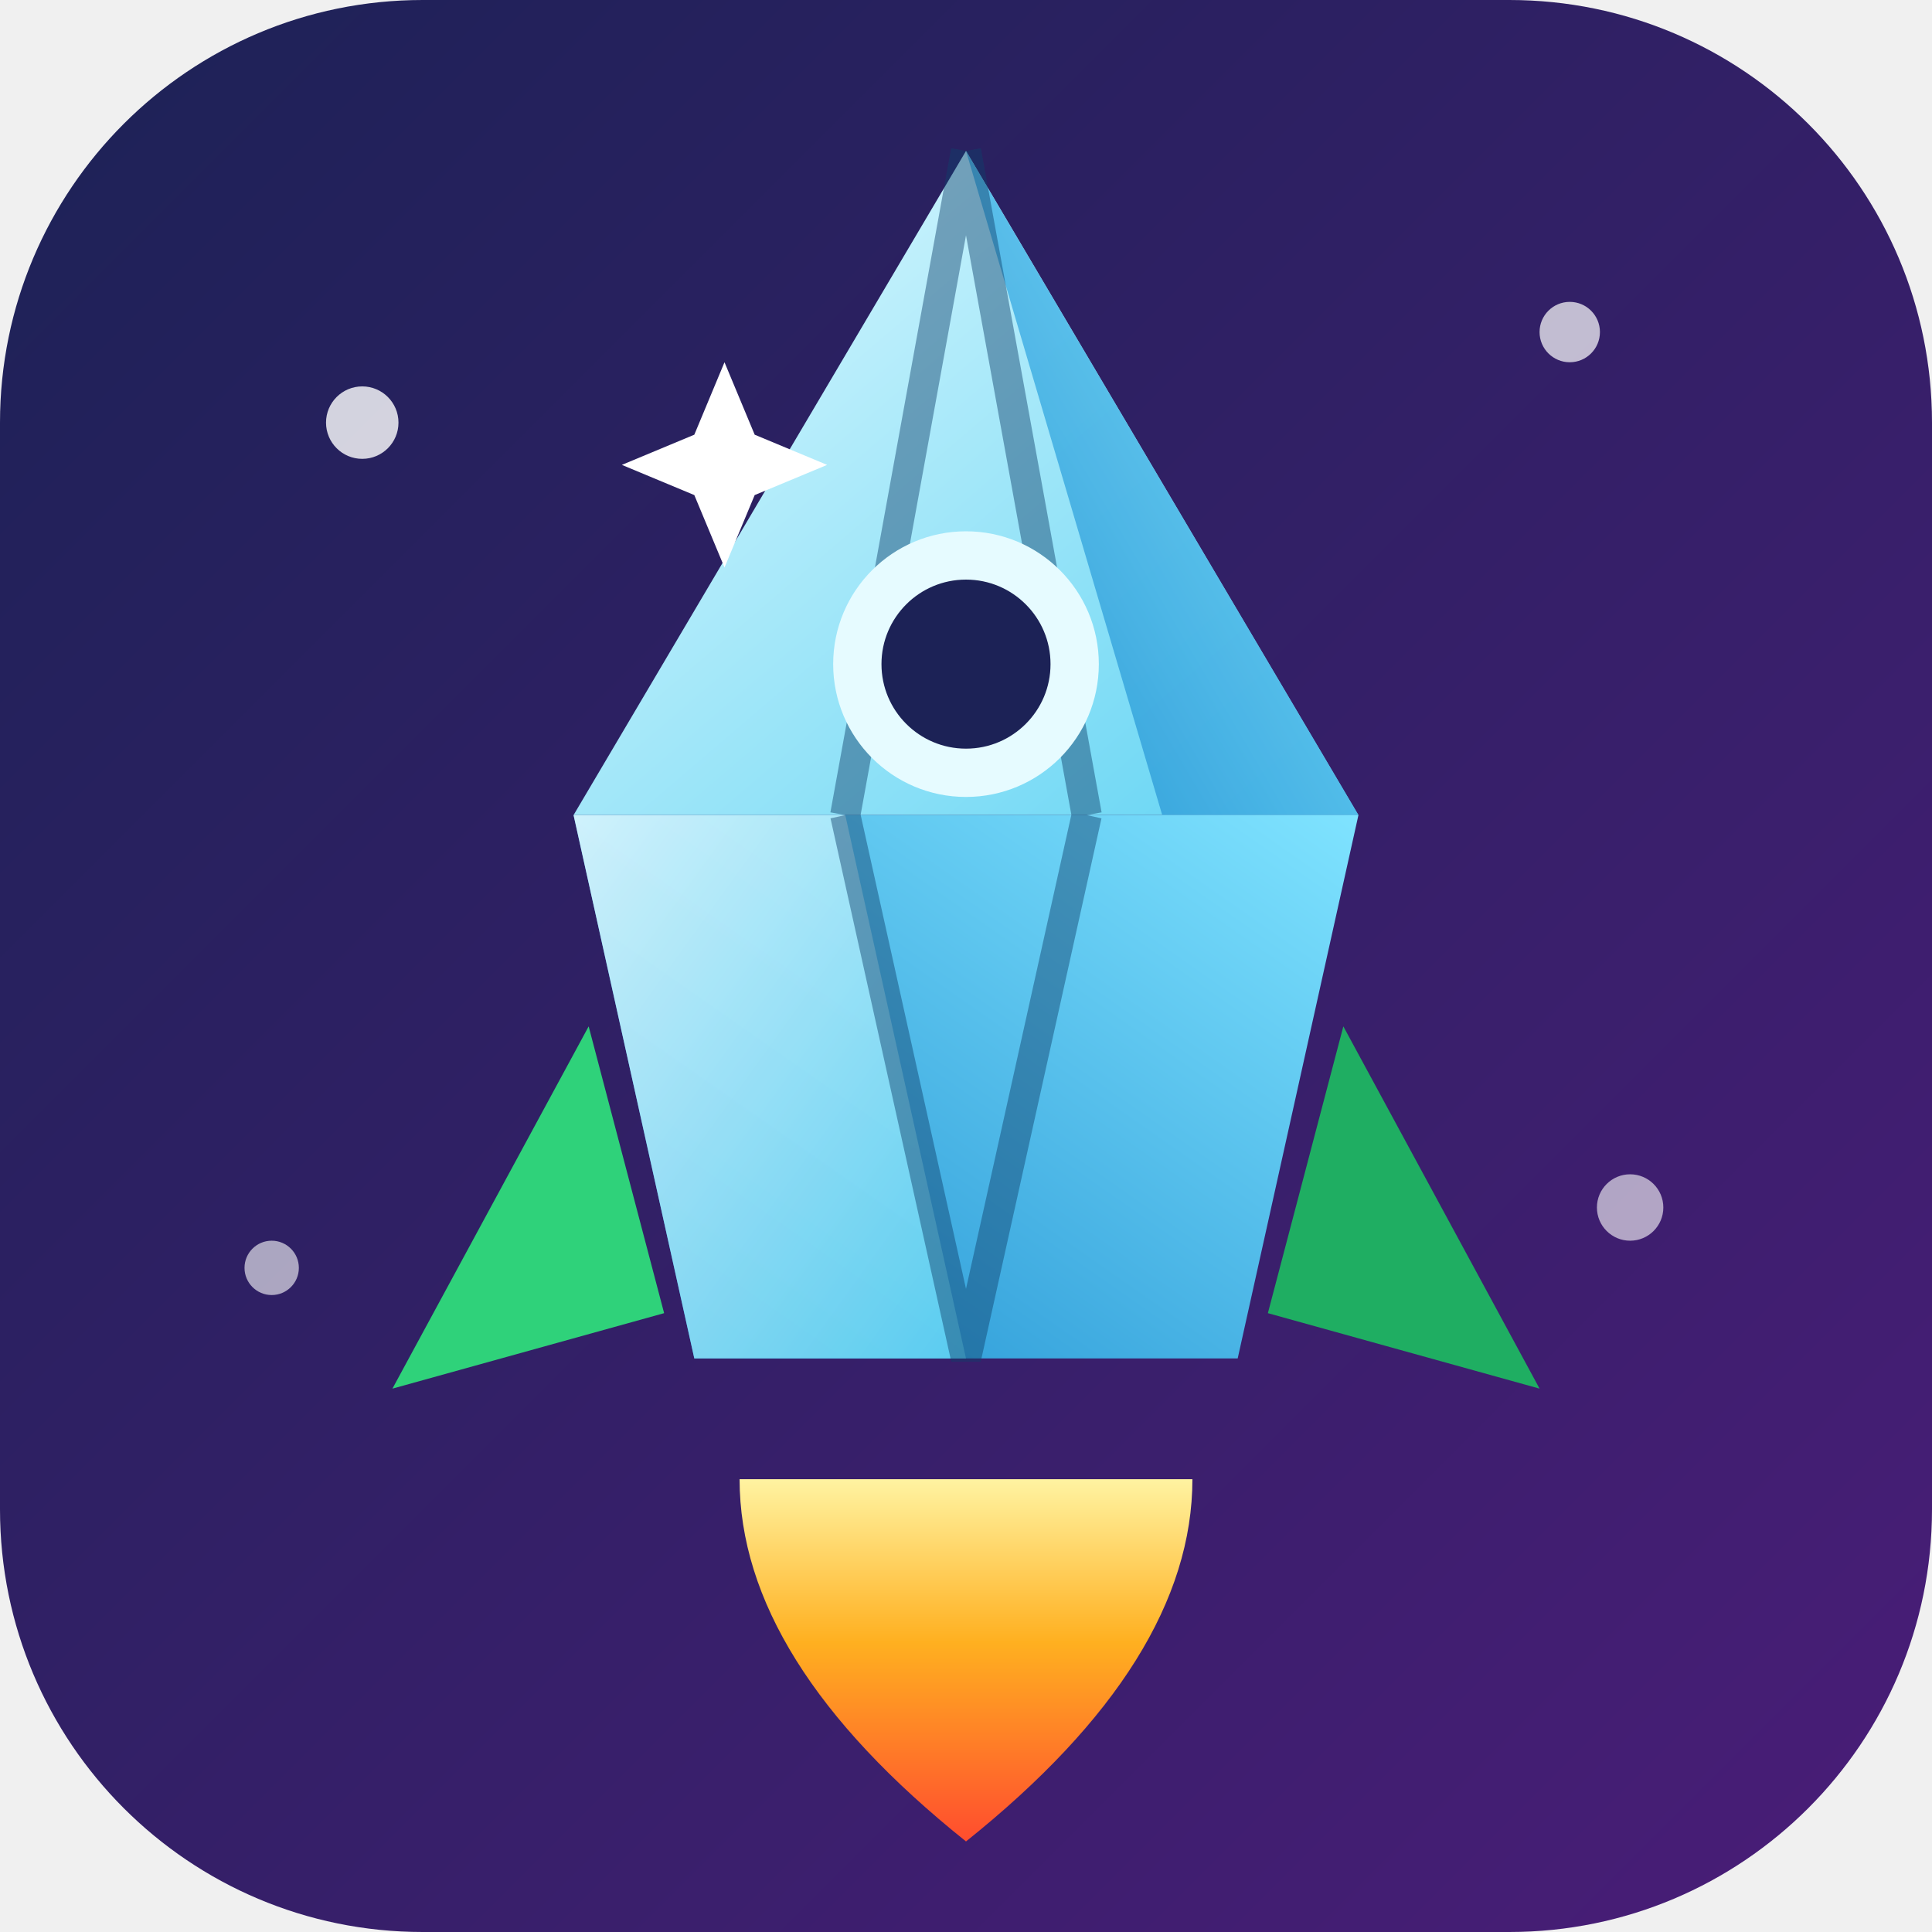
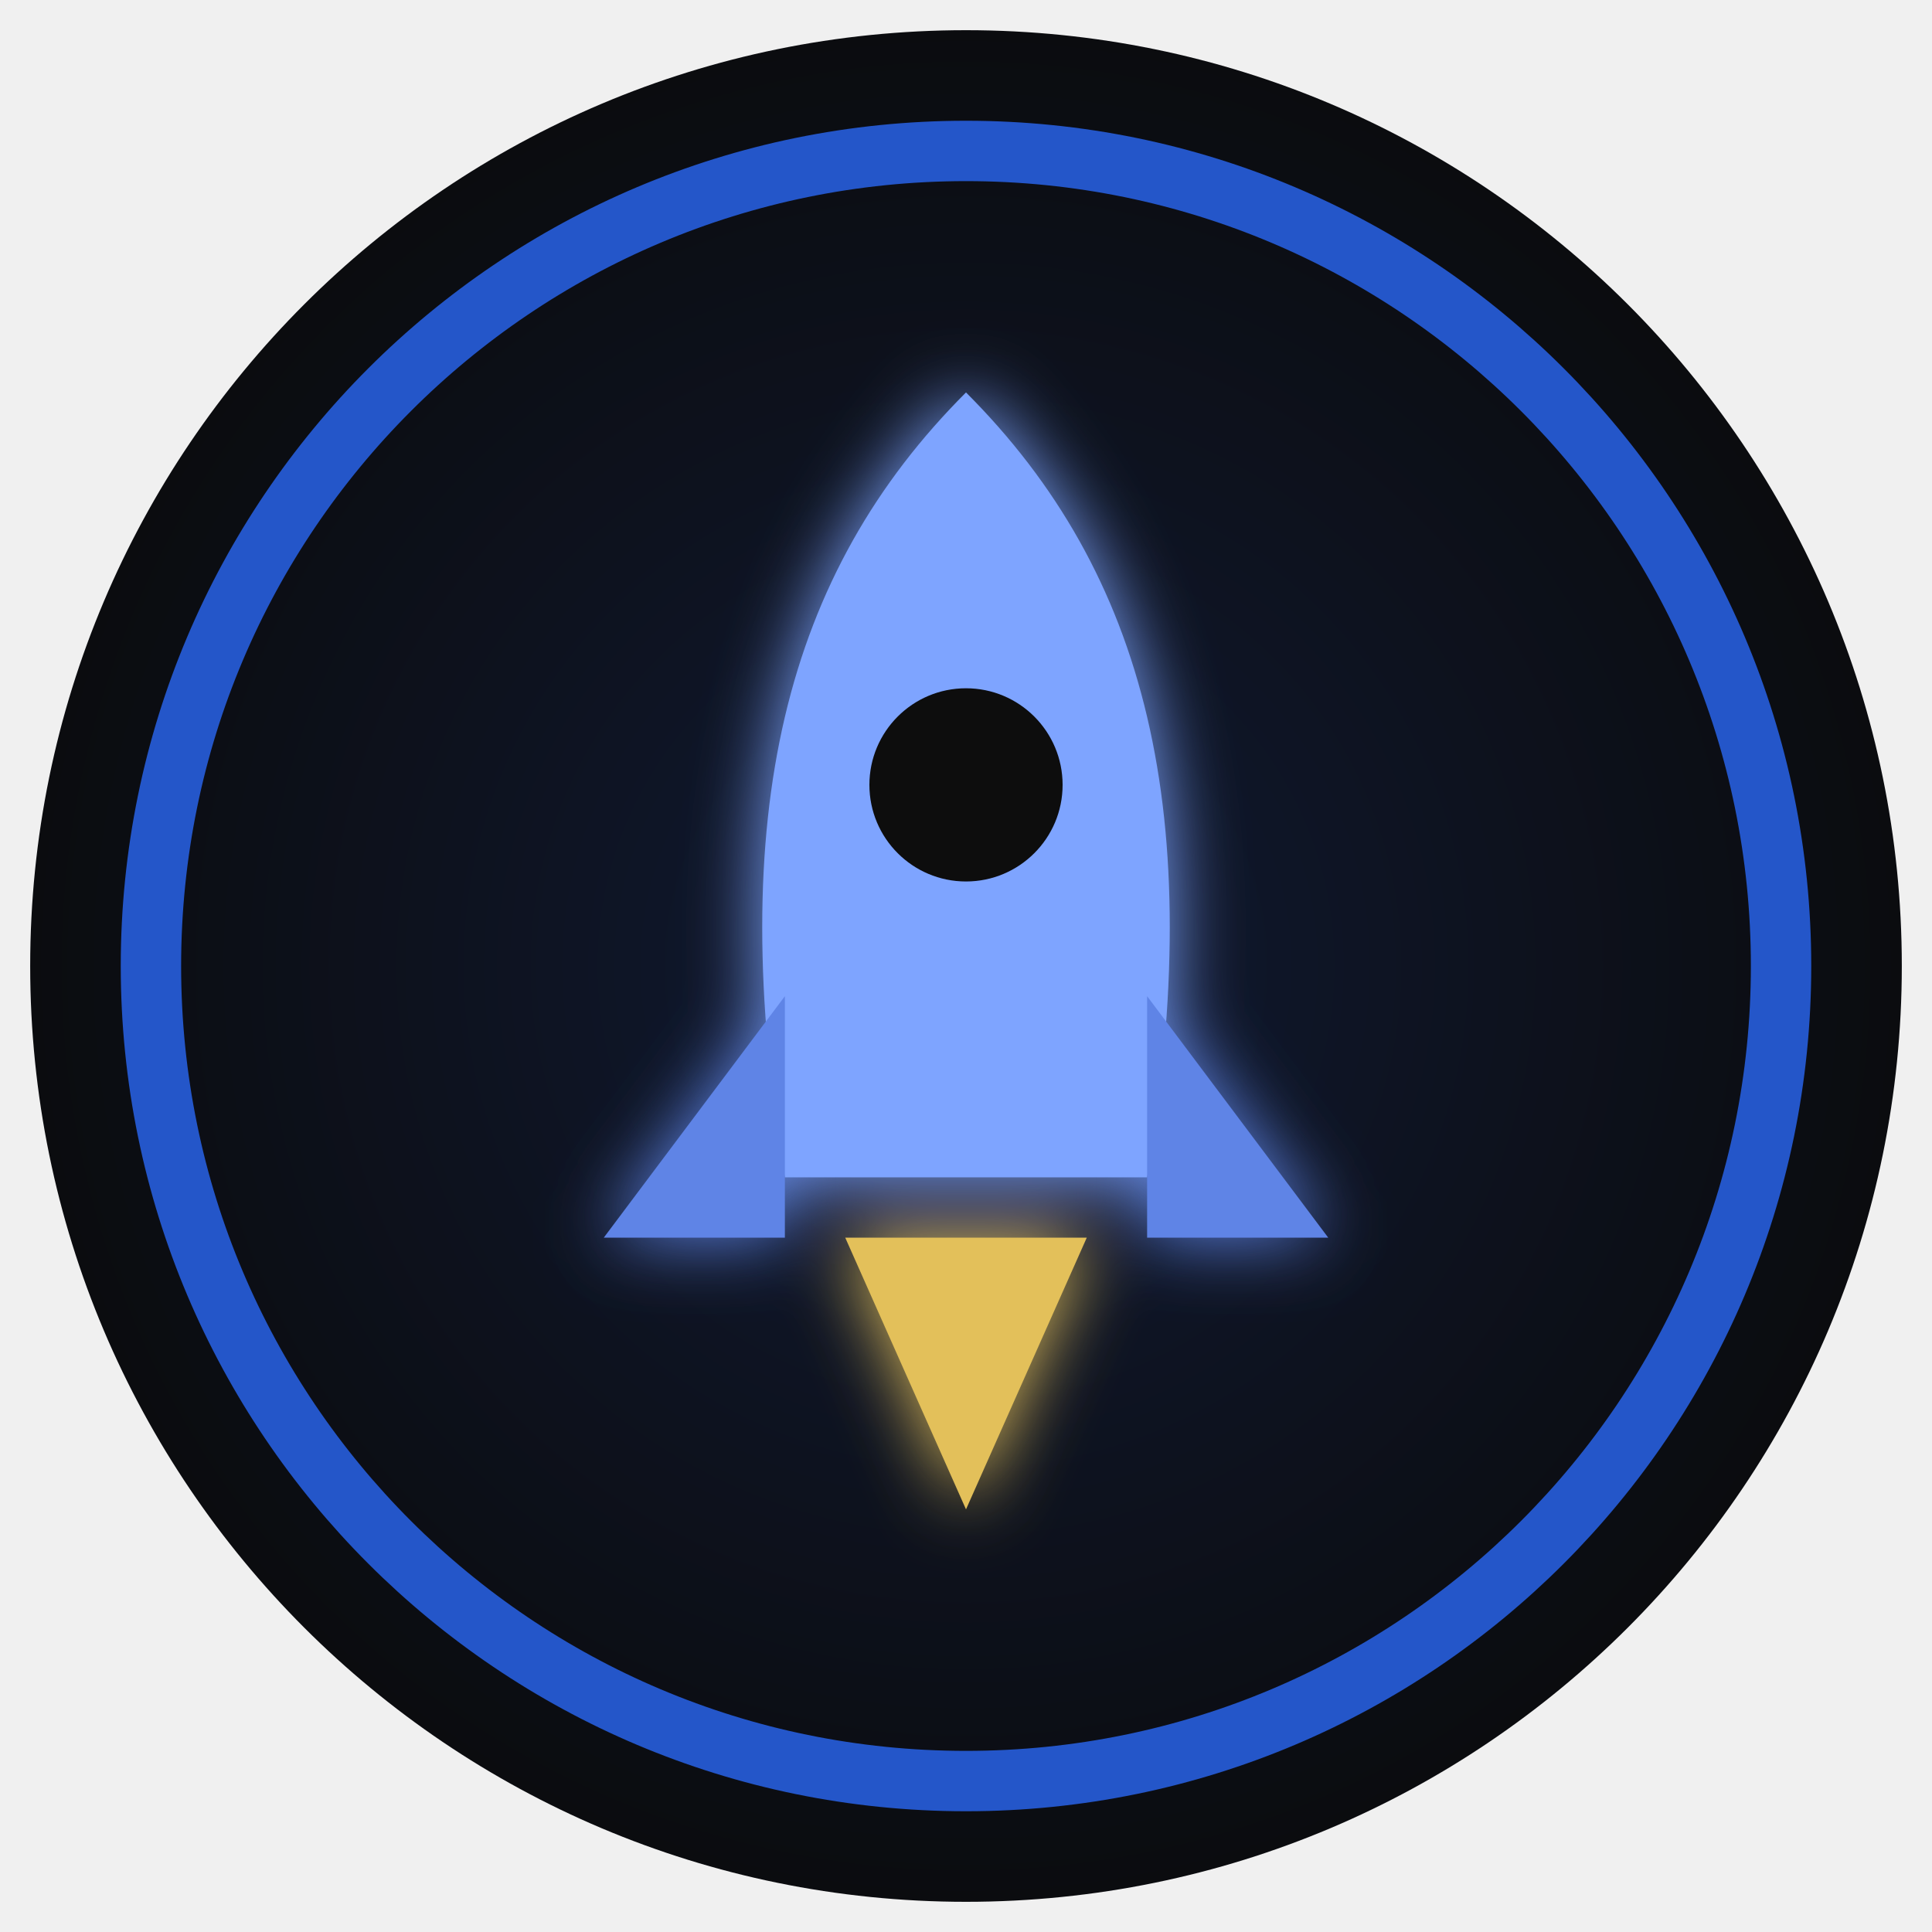
- <svg xmlns="http://www.w3.org/2000/svg" viewBox="0 0 64 64">
+ <svg xmlns="http://www.w3.org/2000/svg" viewBox="0 0 64 64" width="512" height="512" role="img" aria-label="Stonks">
  <defs>
-     <linearGradient id="bg" x1="0" y1="0" x2="1" y2="1">
-       <stop offset="0" stop-color="#1c2256" />
-       <stop offset="1" stop-color="#4a1d78" />
-     </linearGradient>
-     <linearGradient id="gemL" x1="0" y1="0" x2="1" y2="1">
-       <stop offset="0" stop-color="#e6fbff" />
-       <stop offset="1" stop-color="#5fd3f3" />
-     </linearGradient>
-     <linearGradient id="gemR" x1="1" y1="0" x2="0" y2="1">
-       <stop offset="0" stop-color="#7fe3ff" />
-       <stop offset="1" stop-color="#1f8fd1" />
-     </linearGradient>
-     <linearGradient id="flame" x1="0" y1="0" x2="0" y2="1">
-       <stop offset="0" stop-color="#fff3a1" />
-       <stop offset="0.45" stop-color="#ffb020" />
-       <stop offset="1" stop-color="#ff4d2e" />
-     </linearGradient>
+     <radialGradient id="g" cx="50%" cy="50%" r="50%">
+       <stop offset="0" stop-color="#101a33" />
+       <stop offset="1" stop-color="#0b0c0f" />
+     </radialGradient>
+     <filter id="glow" x="-50%" y="-50%" width="200%" height="200%">
+       <feGaussianBlur stdDeviation="1.2" result="b" />
+       <feMerge>
+         <feMergeNode in="b" />
+         <feMergeNode in="SourceGraphic" />
+       </feMerge>
+     </filter>
  </defs>
-   <rect width="64" height="64" rx="14" fill="url(#bg)" />
-   <circle cx="12" cy="14" r="1.2" fill="#fff" opacity=".8" />
-   <circle cx="52" cy="11" r="1" fill="#fff" opacity=".7" />
-   <circle cx="54" cy="40" r="1.1" fill="#fff" opacity=".6" />
-   <circle cx="9" cy="42" r=".9" fill="#fff" opacity=".6" />
-   <path d="M32 61c-5-4-7.5-8-7.5-12h15c0 4-2.5 8-7.5 12z" fill="url(#flame)" />
-   <path d="M19.5 34 13 46l9-2.5z" fill="#2fd27a" />
-   <path d="M44.5 34 51 46l-9-2.5z" fill="#1fae62" />
-   <path d="M32 5 19 27h26z" fill="url(#gemL)" />
-   <path d="M32 5 45 27h-6.5z" fill="url(#gemR)" opacity=".9" />
-   <path d="M19 27h26l-4 18H23z" fill="url(#gemR)" />
-   <path d="M19 27h9l4 18h-9z" fill="url(#gemL)" opacity=".85" />
-   <path d="M32 5 28 27M32 5l4 22M28 27l4 18 4-18" stroke="#0e3f6b" stroke-width="1" fill="none" opacity=".45" />
-   <circle cx="32" cy="22" r="3.6" fill="#1c2256" stroke="#e6fbff" stroke-width="1.6" />
-   <path d="M24 12l1 2.4 2.4 1-2.4 1-1 2.4-1-2.4-2.4-1 2.4-1z" fill="#fff" />
+   <circle cx="32" cy="32" r="31" fill="url(#g)" />
+   <circle cx="32" cy="32" r="27" fill="none" stroke="#2456c9" stroke-width="2" />
+   <g filter="url(#glow)">
+     <path d="M32 13C38 19 40 27 38 39H26C24 27 26 19 32 13Z" fill="#7ea4ff" />
+     <circle cx="32" cy="26" r="3.2" fill="#0b0c0f" />
+     <path d="M26 33L20 41H26Z M38 33L44 41H38Z" fill="#5f84e6" />
+     <path d="M28 41H36L32 50Z" fill="#e3c05a" />
+   </g>
</svg>
